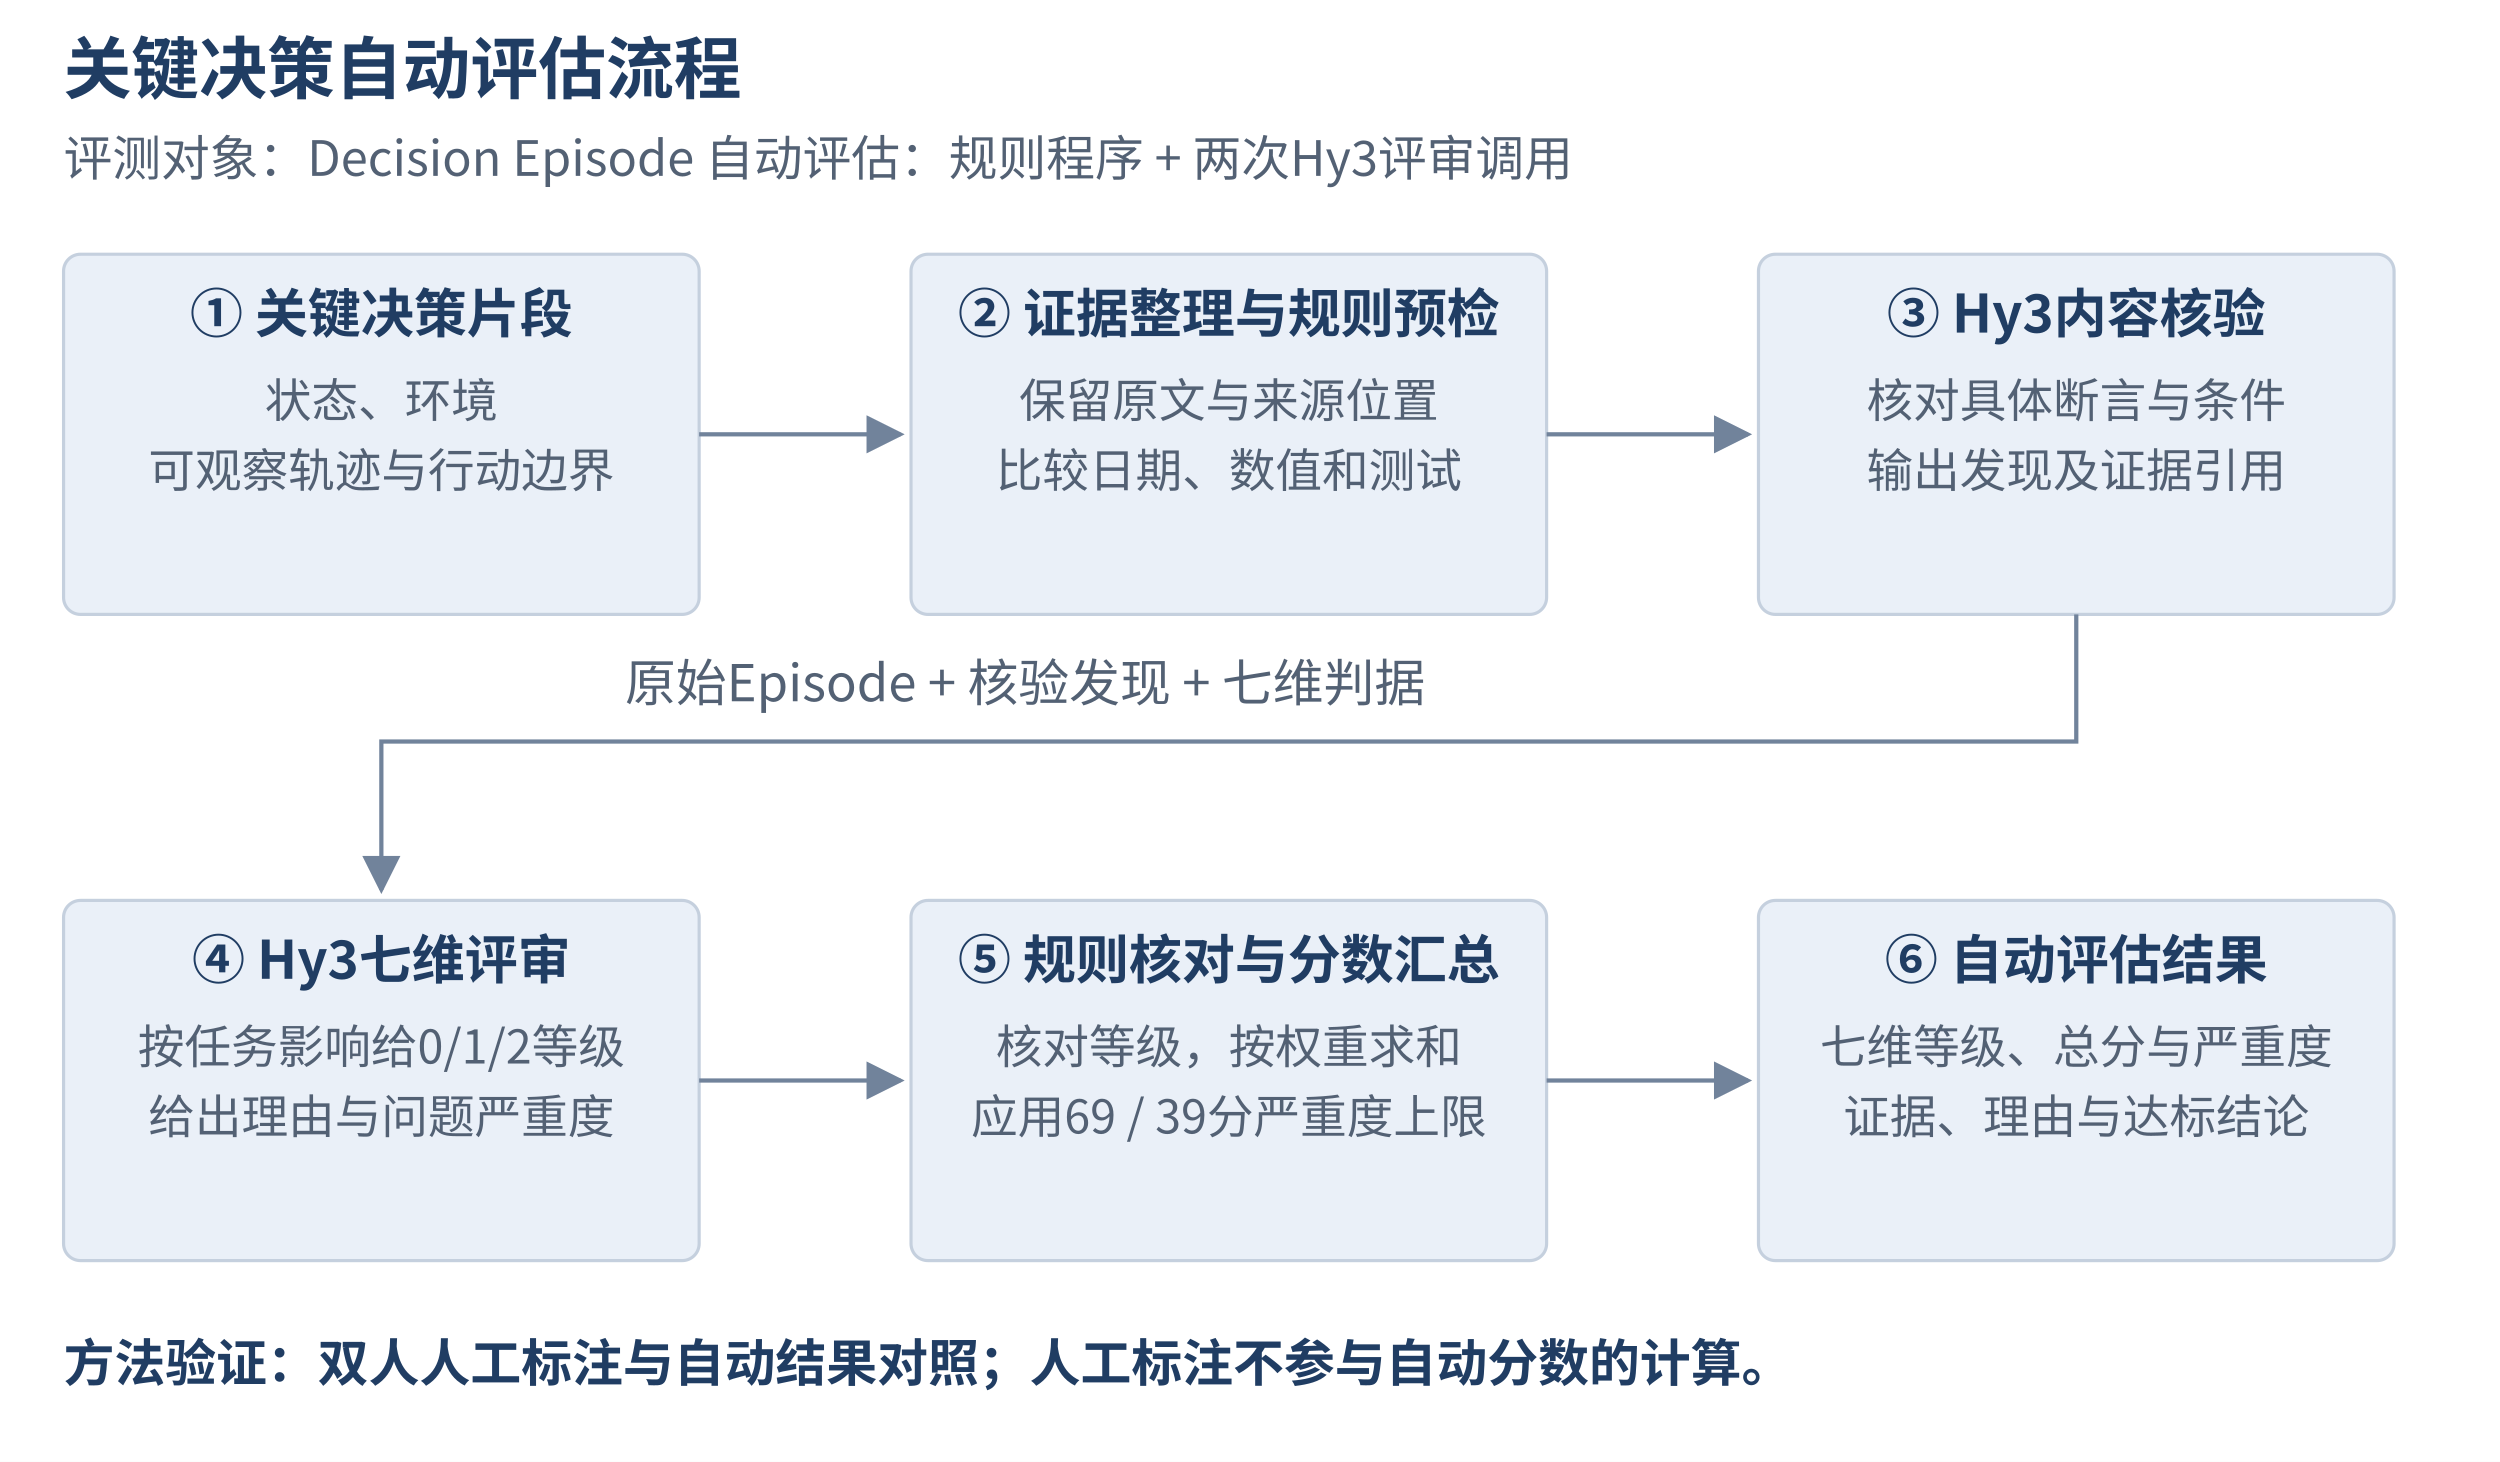
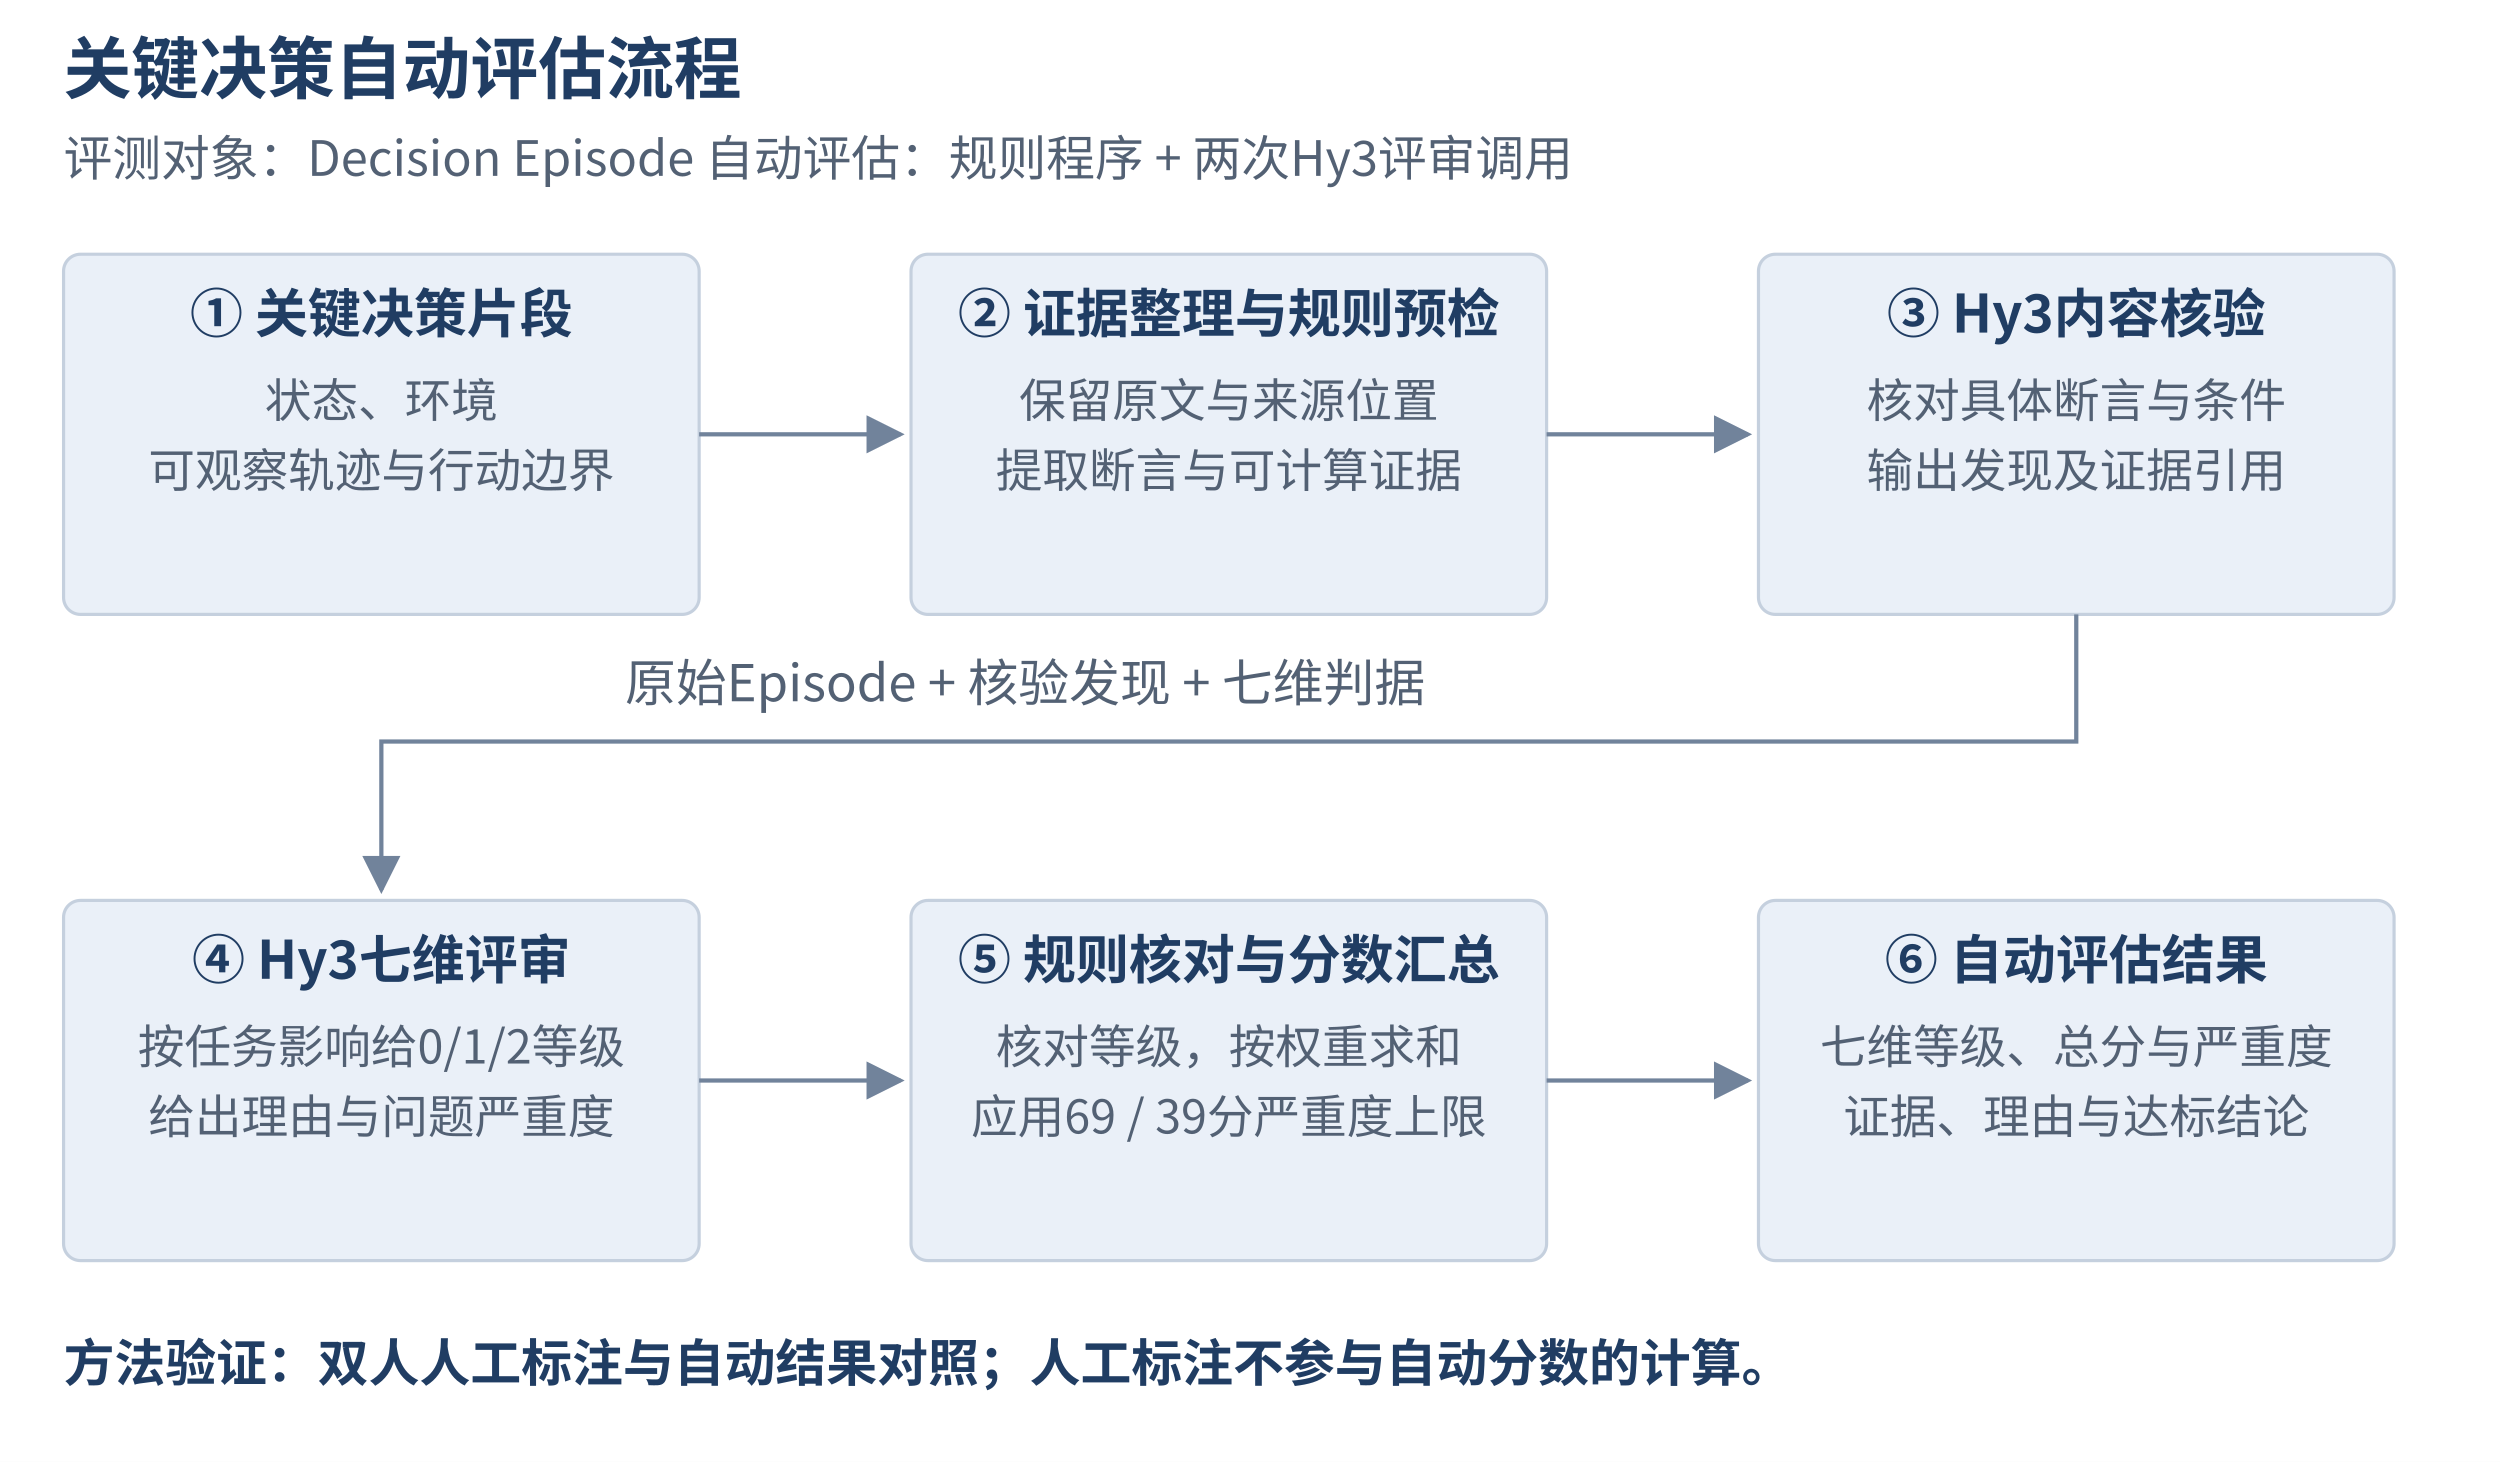
<svg xmlns="http://www.w3.org/2000/svg" width="1180" height="690" viewBox="0 0 1180 690" role="img" aria-label="关键决策自动评估流程">
  <defs>
    <marker id="arrow" markerWidth="9" markerHeight="9" refX="8" refY="4.5" orient="auto">
      <path d="M0,0 L9,4.5 L0,9" fill="#71839b" />
    </marker>
  </defs>
  <rect width="1180" height="690" fill="white" />
  <g font-family="Noto Sans CJK SC, Noto Sans CJK JP, sans-serif">
    <text x="30" y="44" font-size="32" font-weight="700" fill="#203d63" text-anchor="start">关键决策自动评估流程</text>
    <text x="30" y="83" font-size="23" font-weight="400" fill="#536174" text-anchor="start">评测对象：Decision Episode    自动评估：规则程序 + 两次Hy3评审调用</text>
    <rect x="30" y="120" width="300" height="170" rx="8" fill="#eaf0f8" stroke="#c5d0de" stroke-width="1.5" />
    <text x="180.0" y="157" font-size="25" font-weight="700" fill="#203d63" text-anchor="middle">① 关键决策片段</text>
    <text x="180.0" y="197" font-size="22" font-weight="400" fill="#536174" text-anchor="middle">状态、环境</text>
    <text x="180.0" y="230" font-size="22" font-weight="400" fill="#536174" text-anchor="middle">可观察轨迹与行动边界</text>
    <rect x="430" y="120" width="300" height="170" rx="8" fill="#eaf0f8" stroke="#c5d0de" stroke-width="1.5" />
    <text x="580.0" y="157" font-size="25" font-weight="700" fill="#203d63" text-anchor="middle">② 证据整理与规则预检</text>
    <text x="580.0" y="197" font-size="22" font-weight="400" fill="#536174" text-anchor="middle">保留原文与来源位置</text>
-     <text x="580.0" y="230" font-size="22" font-weight="400" fill="#536174" text-anchor="middle">比较日期、数值和测试</text>
+     <text x="580.0" y="230" font-size="22" font-weight="400" fill="#536174" text-anchor="middle">提取断言与可计算证据</text>
    <rect x="830" y="120" width="300" height="170" rx="8" fill="#eaf0f8" stroke="#c5d0de" stroke-width="1.5" />
    <text x="980.0" y="157" font-size="25" font-weight="700" fill="#203d63" text-anchor="middle">③ Hy3内容核验</text>
    <text x="980.0" y="197" font-size="22" font-weight="400" fill="#536174" text-anchor="middle">核对具体断言与条件</text>
    <text x="980.0" y="230" font-size="22" font-weight="400" fill="#536174" text-anchor="middle">输出发现及证据引用</text>
    <polyline points="330,205 425,205" fill="none" stroke="#71839b" stroke-width="2" marker-end="url(#arrow)" />
    <polyline points="730,205 825,205" fill="none" stroke="#71839b" stroke-width="2" marker-end="url(#arrow)" />
    <polyline points="980,290 980,350 180,350 180,420" fill="none" stroke="#71839b" stroke-width="2" marker-end="url(#arrow)" />
    <text x="295" y="331" font-size="24" font-weight="400" fill="#536174" text-anchor="start">原始Episode + 核验发现 + 七维判据</text>
    <rect x="30" y="425" width="300" height="170" rx="8" fill="#eaf0f8" stroke="#c5d0de" stroke-width="1.5" />
    <text x="180.0" y="462" font-size="25" font-weight="700" fill="#203d63" text-anchor="middle">④ Hy3七维评审</text>
    <text x="180.0" y="502" font-size="22" font-weight="400" fill="#536174" text-anchor="middle">按任务影响给0/1/2等级</text>
    <text x="180.0" y="535" font-size="22" font-weight="400" fill="#536174" text-anchor="middle">给出理由与问题严重度</text>
    <rect x="430" y="425" width="300" height="170" rx="8" fill="#eaf0f8" stroke="#c5d0de" stroke-width="1.5" />
    <text x="580.0" y="462" font-size="25" font-weight="700" fill="#203d63" text-anchor="middle">⑤ 规则核对与分数汇总</text>
    <text x="580.0" y="502" font-size="22" font-weight="400" fill="#536174" text-anchor="middle">核对等级，按权重求和</text>
    <text x="580.0" y="535" font-size="22" font-weight="400" fill="#536174" text-anchor="middle">应用69 / 39分严重度上限</text>
    <rect x="830" y="425" width="300" height="170" rx="8" fill="#eaf0f8" stroke="#c5d0de" stroke-width="1.5" />
    <text x="980.0" y="462" font-size="25" font-weight="700" fill="#203d63" text-anchor="middle">⑥ 自动评估结果</text>
    <text x="980.0" y="502" font-size="22" font-weight="400" fill="#536174" text-anchor="middle">七维等级、总分与严重度</text>
    <text x="980.0" y="535" font-size="22" font-weight="400" fill="#536174" text-anchor="middle">证据、理由与达标结论</text>
    <polyline points="330,510 425,510" fill="none" stroke="#71839b" stroke-width="2" marker-end="url(#arrow)" />
    <polyline points="730,510 825,510" fill="none" stroke="#71839b" stroke-width="2" marker-end="url(#arrow)" />
    <text x="30" y="652" font-size="24" font-weight="700" fill="#203d63" text-anchor="start">方法验证：双人人工标注与自动结果对照；人工标注不参与自动分数的计算。</text>
  </g>
</svg>
